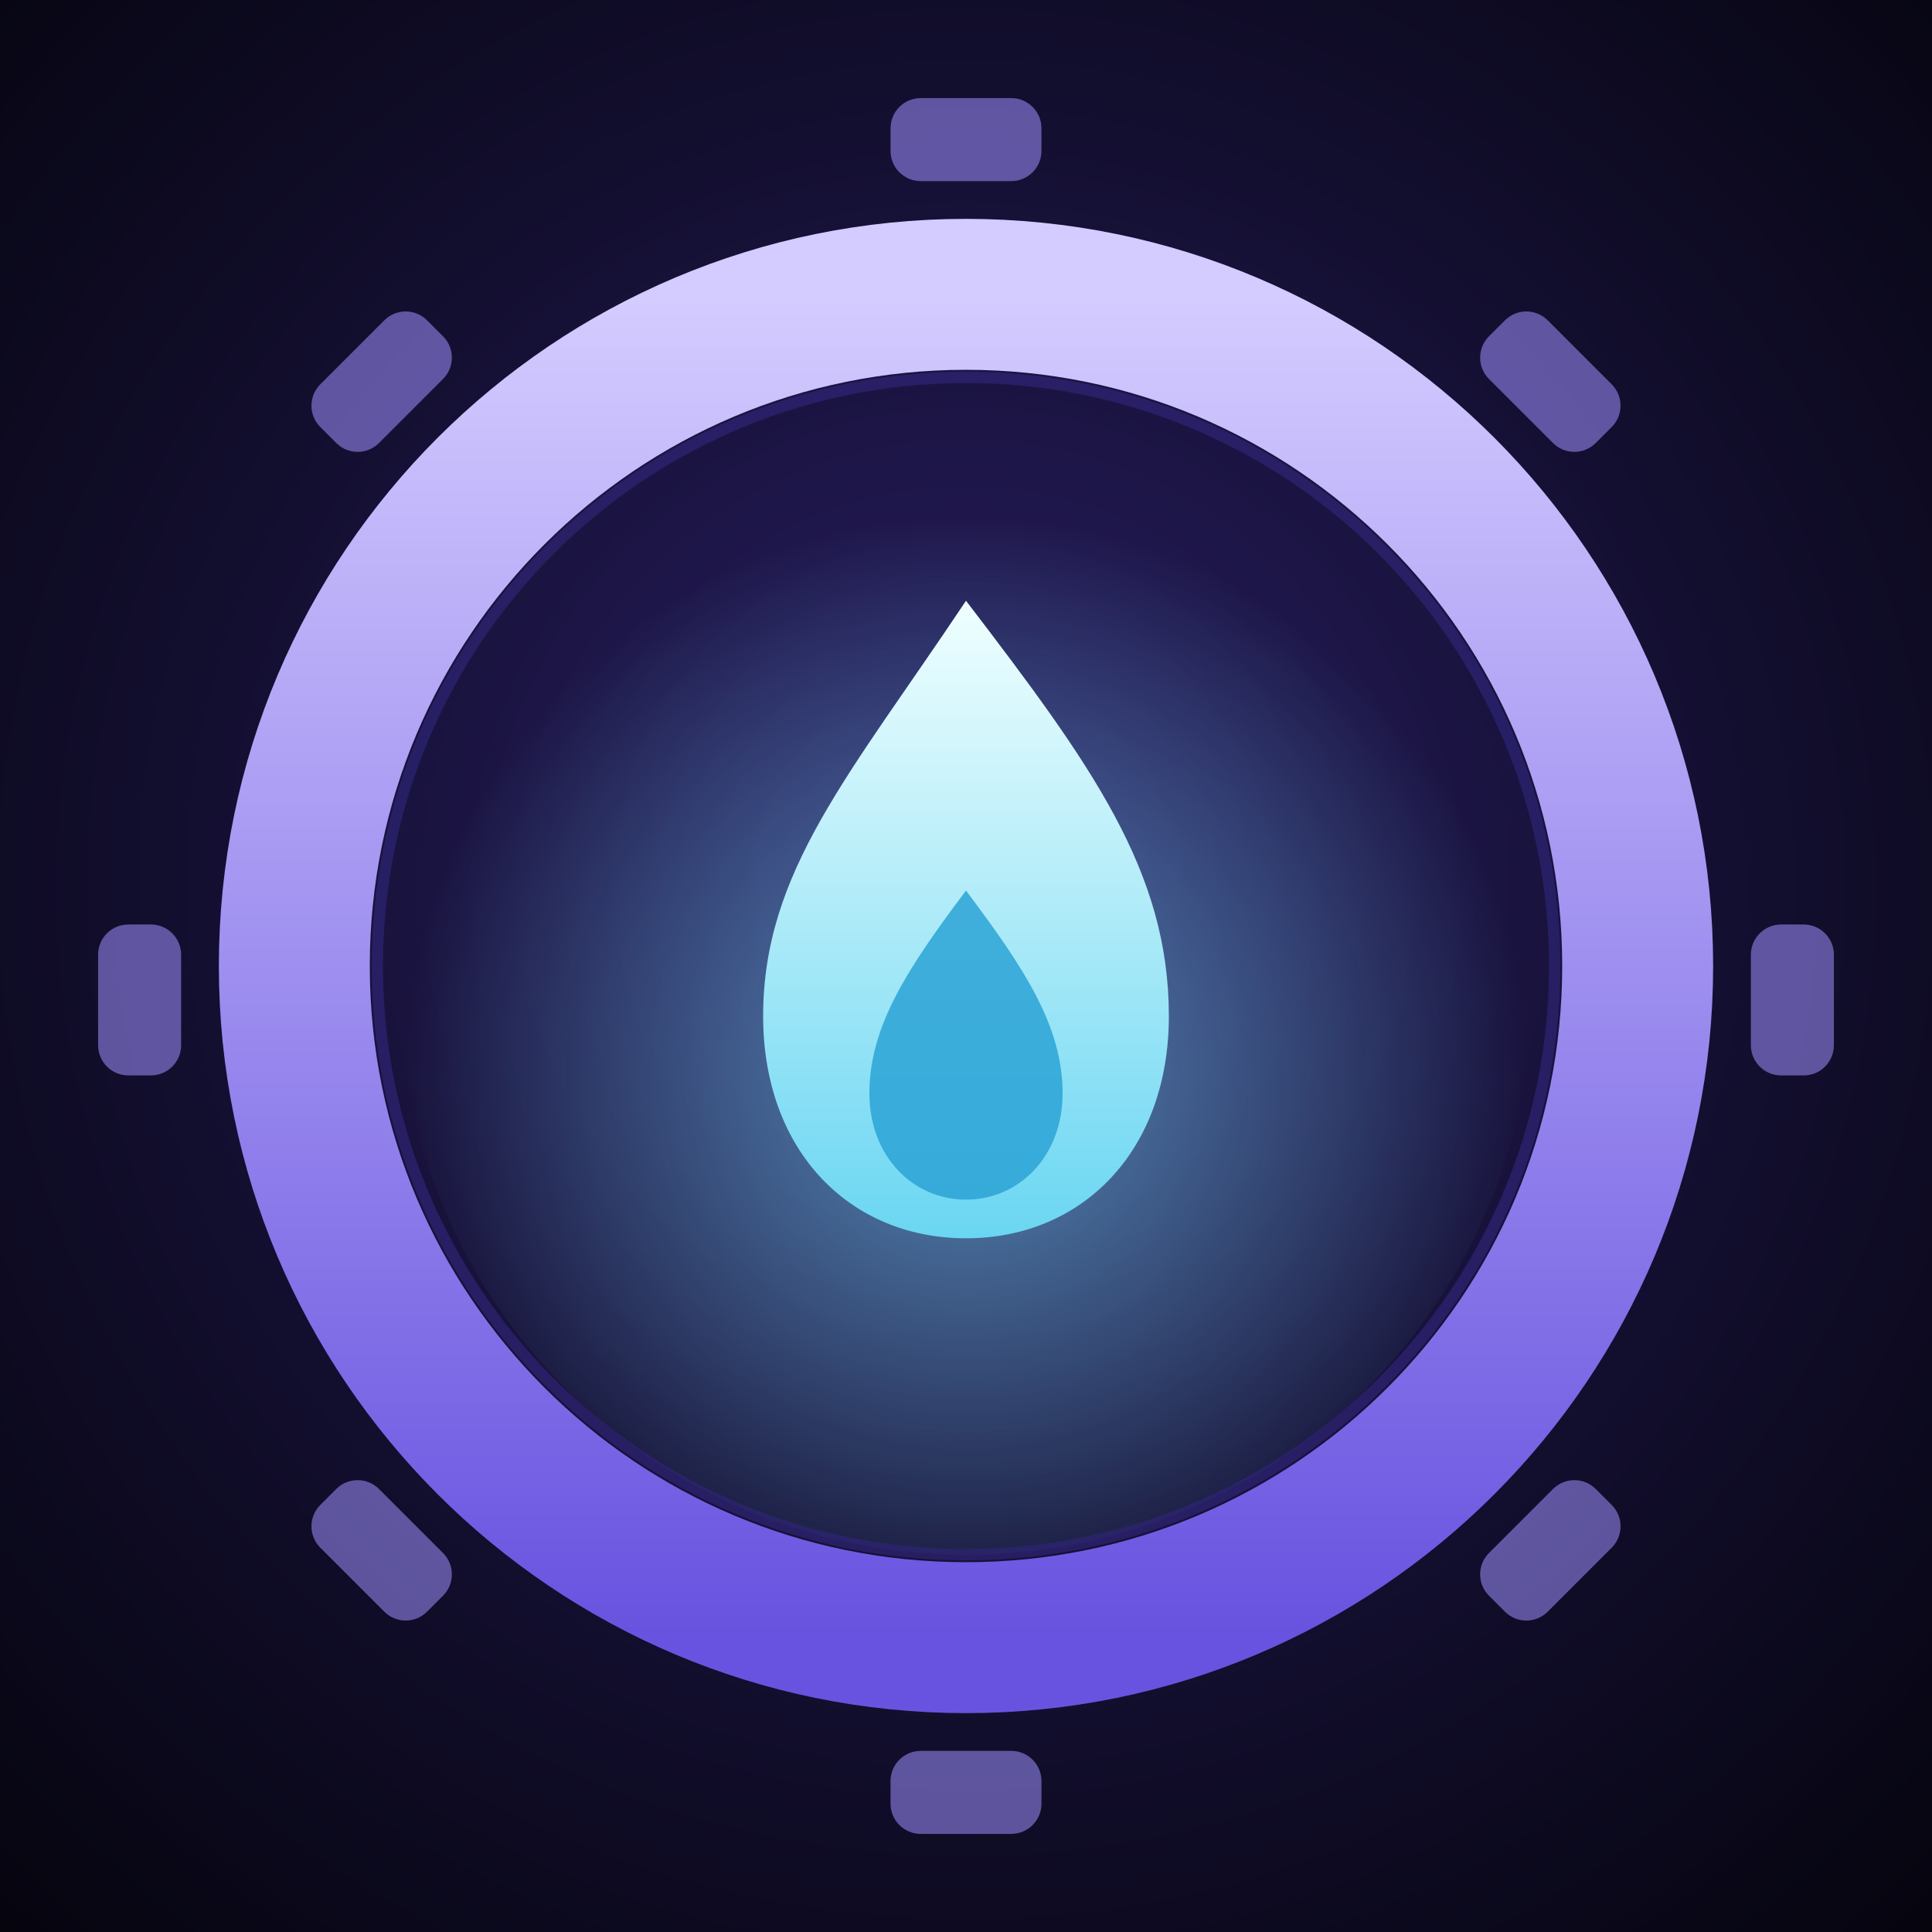
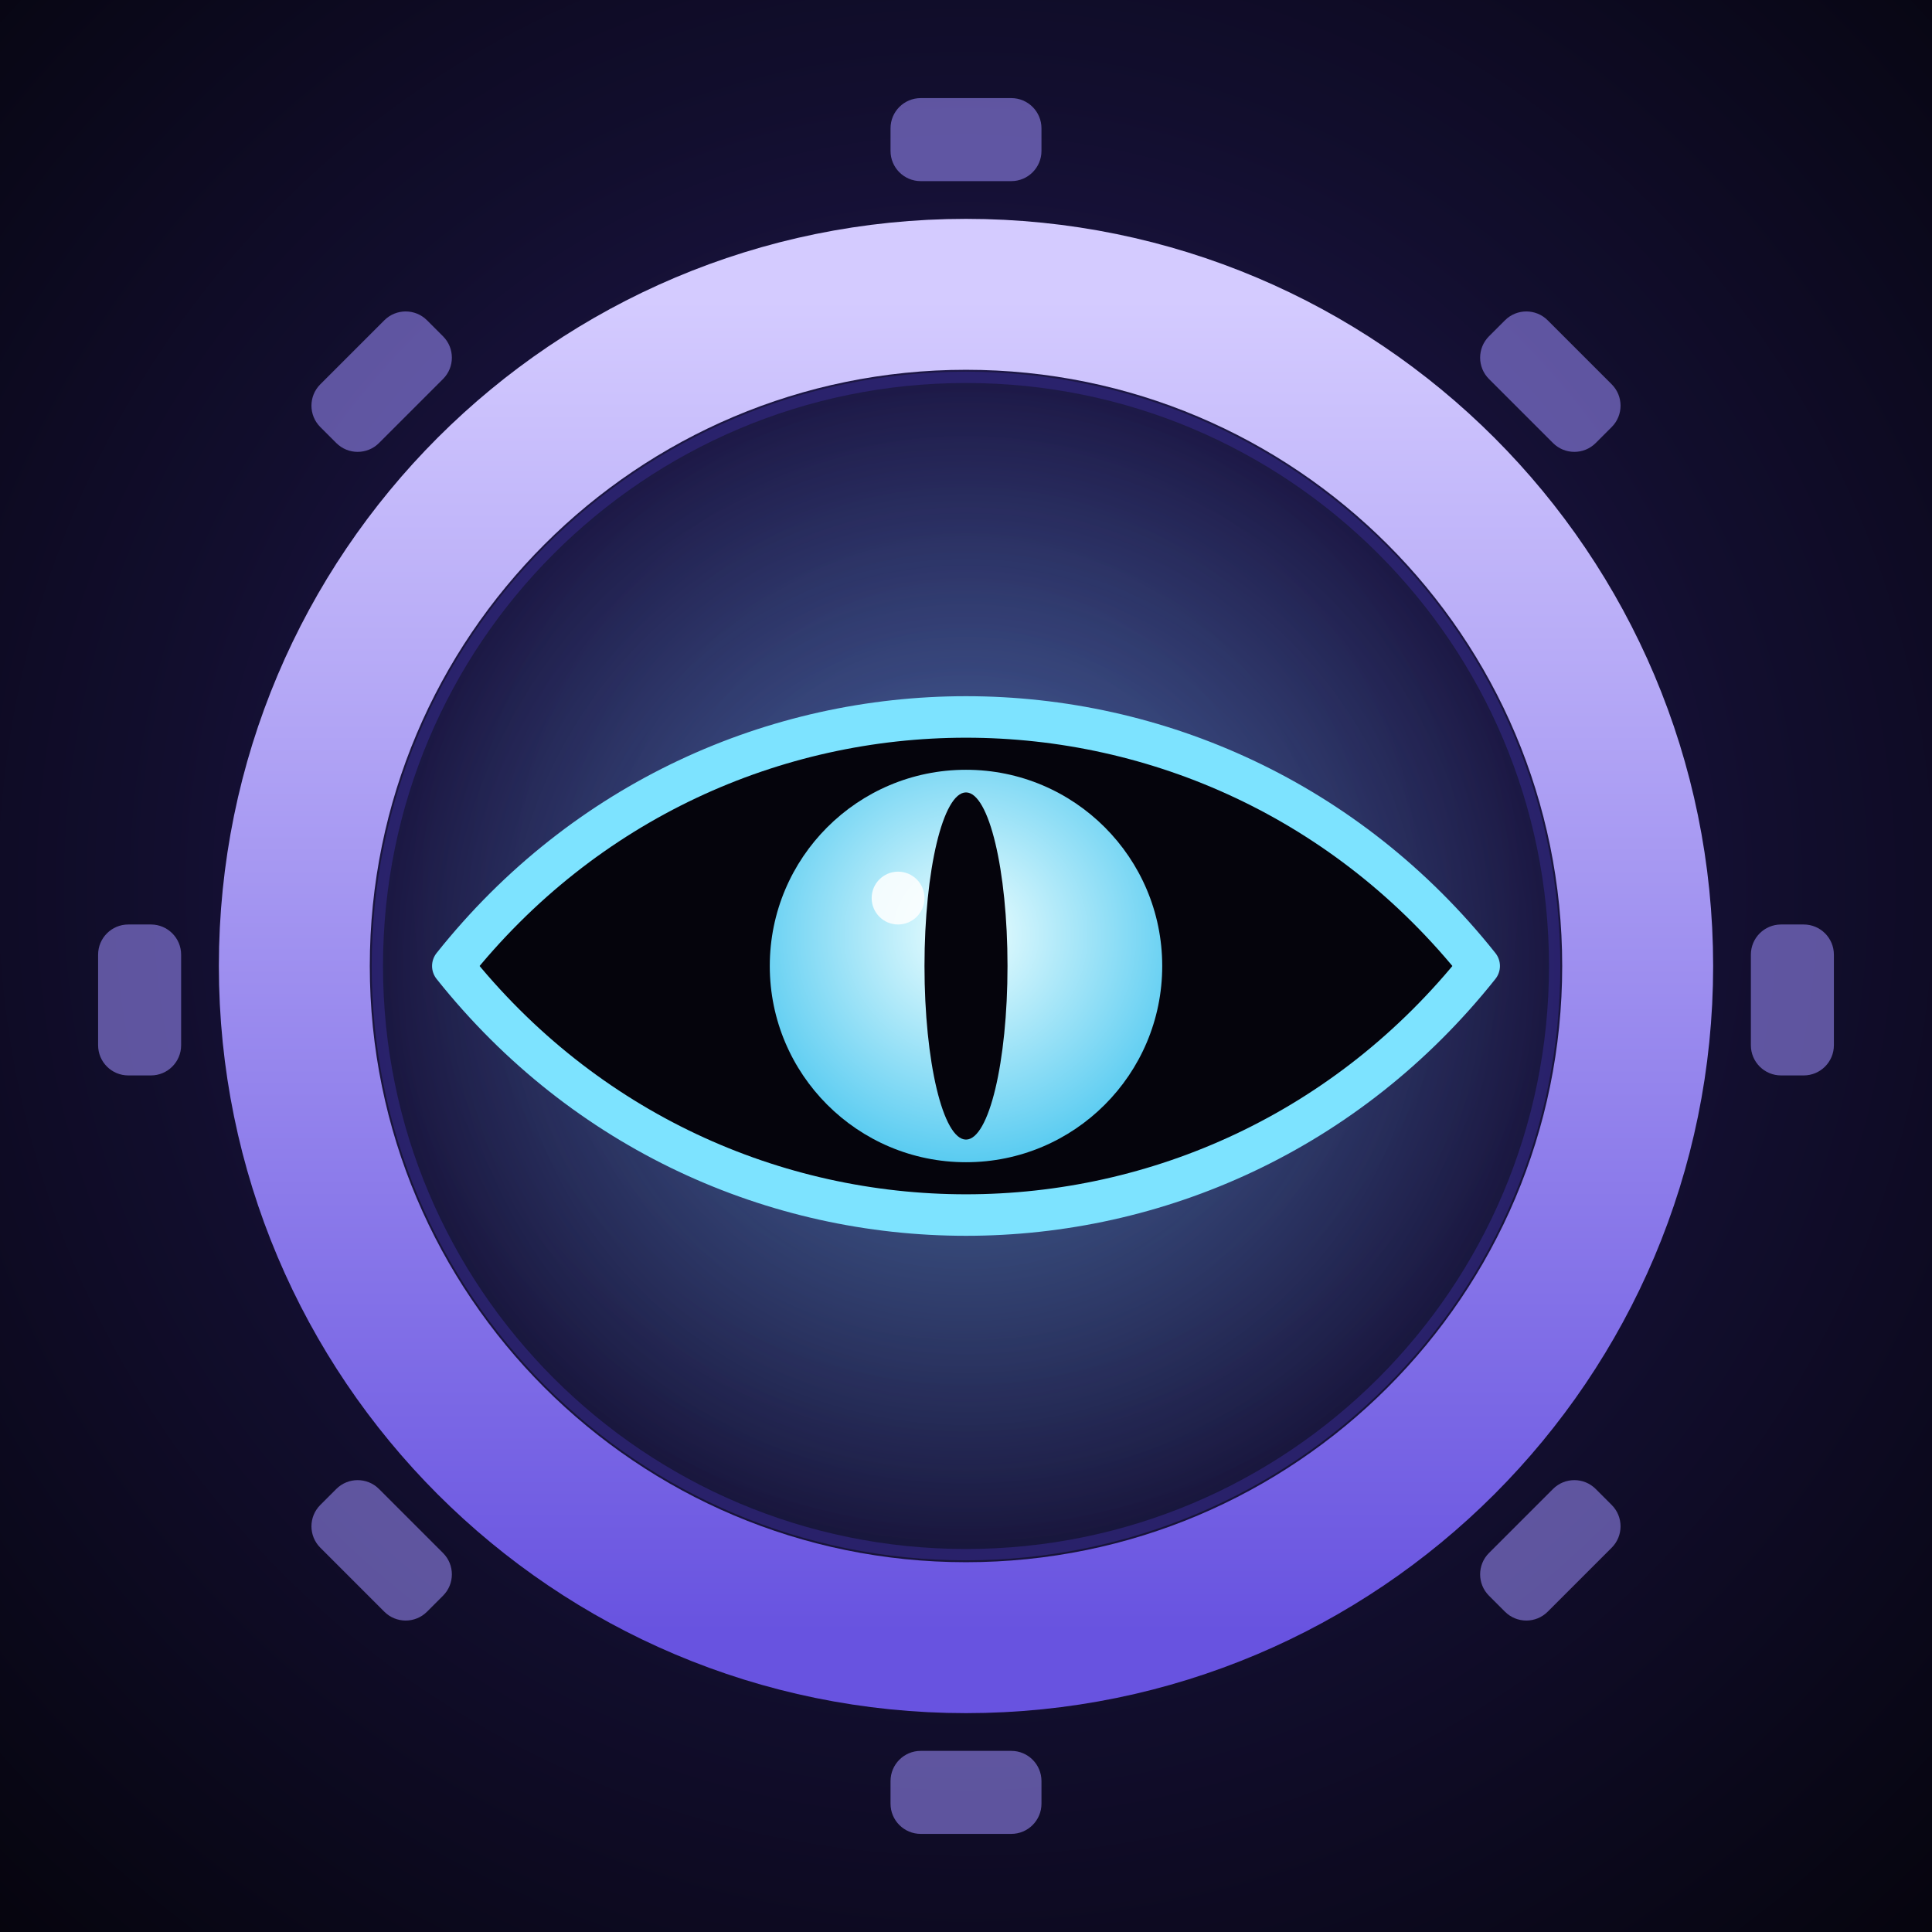
<svg xmlns="http://www.w3.org/2000/svg" viewBox="0 0 512 512">
  <defs>
    <radialGradient id="bg" cx="50%" cy="46%" r="75%">
      <stop offset="0" stop-color="#2A1F66" />
      <stop offset="0.55" stop-color="#120E2E" />
      <stop offset="1" stop-color="#05040C" />
    </radialGradient>
-     <radialGradient id="glow" cx="50%" cy="58%" r="50%">
-       <stop offset="0" stop-color="#7DE3FF" stop-opacity="0.55" />
+     <radialGradient id="glow" cx="50%" cy="50%" r="50%">
+       <stop offset="0" stop-color="#7DE3FF" stop-opacity="0.42" />
      <stop offset="1" stop-color="#7DE3FF" stop-opacity="0" />
    </radialGradient>
    <linearGradient id="ring" x1="0" y1="0" x2="0" y2="1">
      <stop offset="0" stop-color="#D4CBFF" />
      <stop offset="1" stop-color="#6853E0" />
    </linearGradient>
-     <linearGradient id="flame" x1="0" y1="0" x2="0" y2="1">
+     <radialGradient id="iris" cx="50%" cy="42%" r="62%">
      <stop offset="0" stop-color="#F0FFFF" />
-       <stop offset="1" stop-color="#6AD6F2" />
-     </linearGradient>
+       <stop offset="1" stop-color="#4FC8F0" />
+     </radialGradient>
  </defs>
  <rect width="512" height="512" fill="url(#bg)" />
-   <circle cx="256" cy="262" r="150" fill="url(#glow)" />
+   <circle cx="256" cy="256" r="165" fill="url(#glow)" />
  <g fill="#9F8FFF" opacity="0.55">
    <rect x="236" y="26" width="40" height="22" rx="8" />
    <rect x="236" y="464" width="40" height="22" rx="8" />
    <rect x="26" y="245" width="22" height="40" rx="8" />
    <rect x="464" y="245" width="22" height="40" rx="8" />
    <rect x="236" y="26" width="40" height="22" rx="8" transform="rotate(45 256 256)" />
    <rect x="236" y="26" width="40" height="22" rx="8" transform="rotate(135 256 256)" />
    <rect x="236" y="26" width="40" height="22" rx="8" transform="rotate(225 256 256)" />
    <rect x="236" y="26" width="40" height="22" rx="8" transform="rotate(315 256 256)" />
  </g>
  <circle cx="256" cy="256" r="178" fill="none" stroke="url(#ring)" stroke-width="40" />
-   <circle cx="256" cy="256" r="156" fill="none" stroke="#2D2475" stroke-width="3" opacity="0.7" />
-   <g transform="translate(256 300) scale(1.28) translate(-256 -300)">
-     <path d="M256 190 C282 224 298 246 298 276 C298 304 280 322 256 322 C232 322 214 304 214 276 C214 246 232 226 256 190 Z" fill="url(#flame)" />
-     <path d="M256 250 C268 266 276 278 276 292 C276 305 267 314 256 314 C245 314 236 305 236 292 C236 278 244 266 256 250 Z" fill="#2BA3D6" opacity="0.85" />
-   </g>
+   <circle cx="256" cy="256" r="156" fill="none" stroke="#2D2475" stroke-width="3" opacity="0.8" />
+   <path d="M120 256 C190 168 322 168 392 256 C322 344 190 344 120 256 Z" fill="#05040C" stroke="#7DE3FF" stroke-width="11" stroke-linejoin="round" />
+   <circle cx="256" cy="256" r="52" fill="url(#iris)" />
+   <ellipse cx="256" cy="256" rx="11" ry="46" fill="#05040C" />
+   <circle cx="238" cy="238" r="7" fill="#FFFFFF" opacity="0.85" />
</svg>
